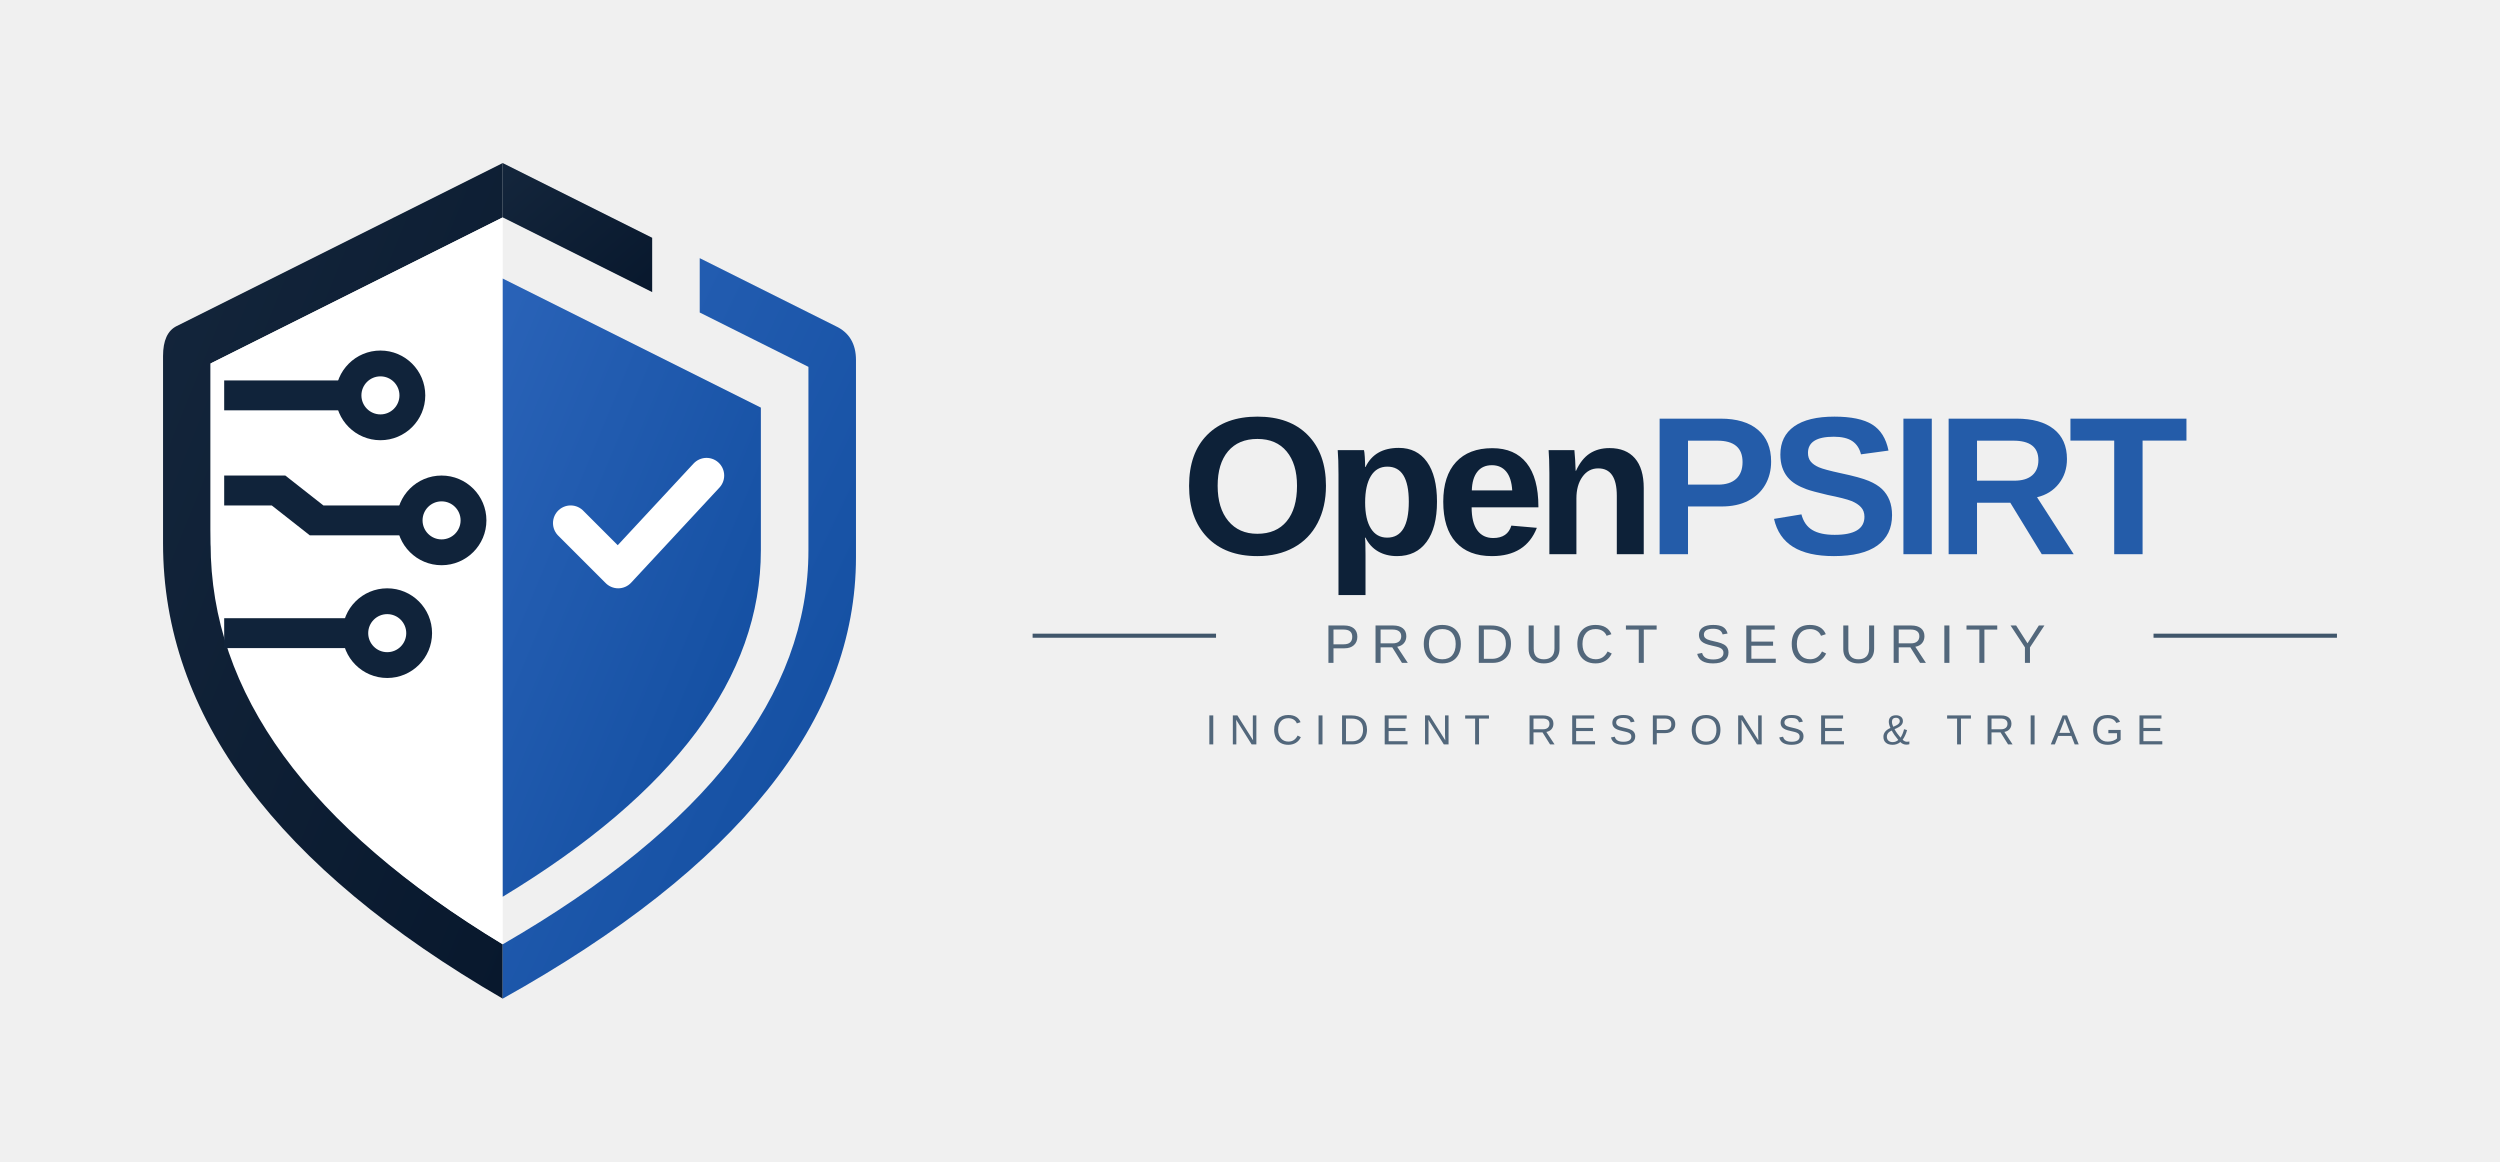
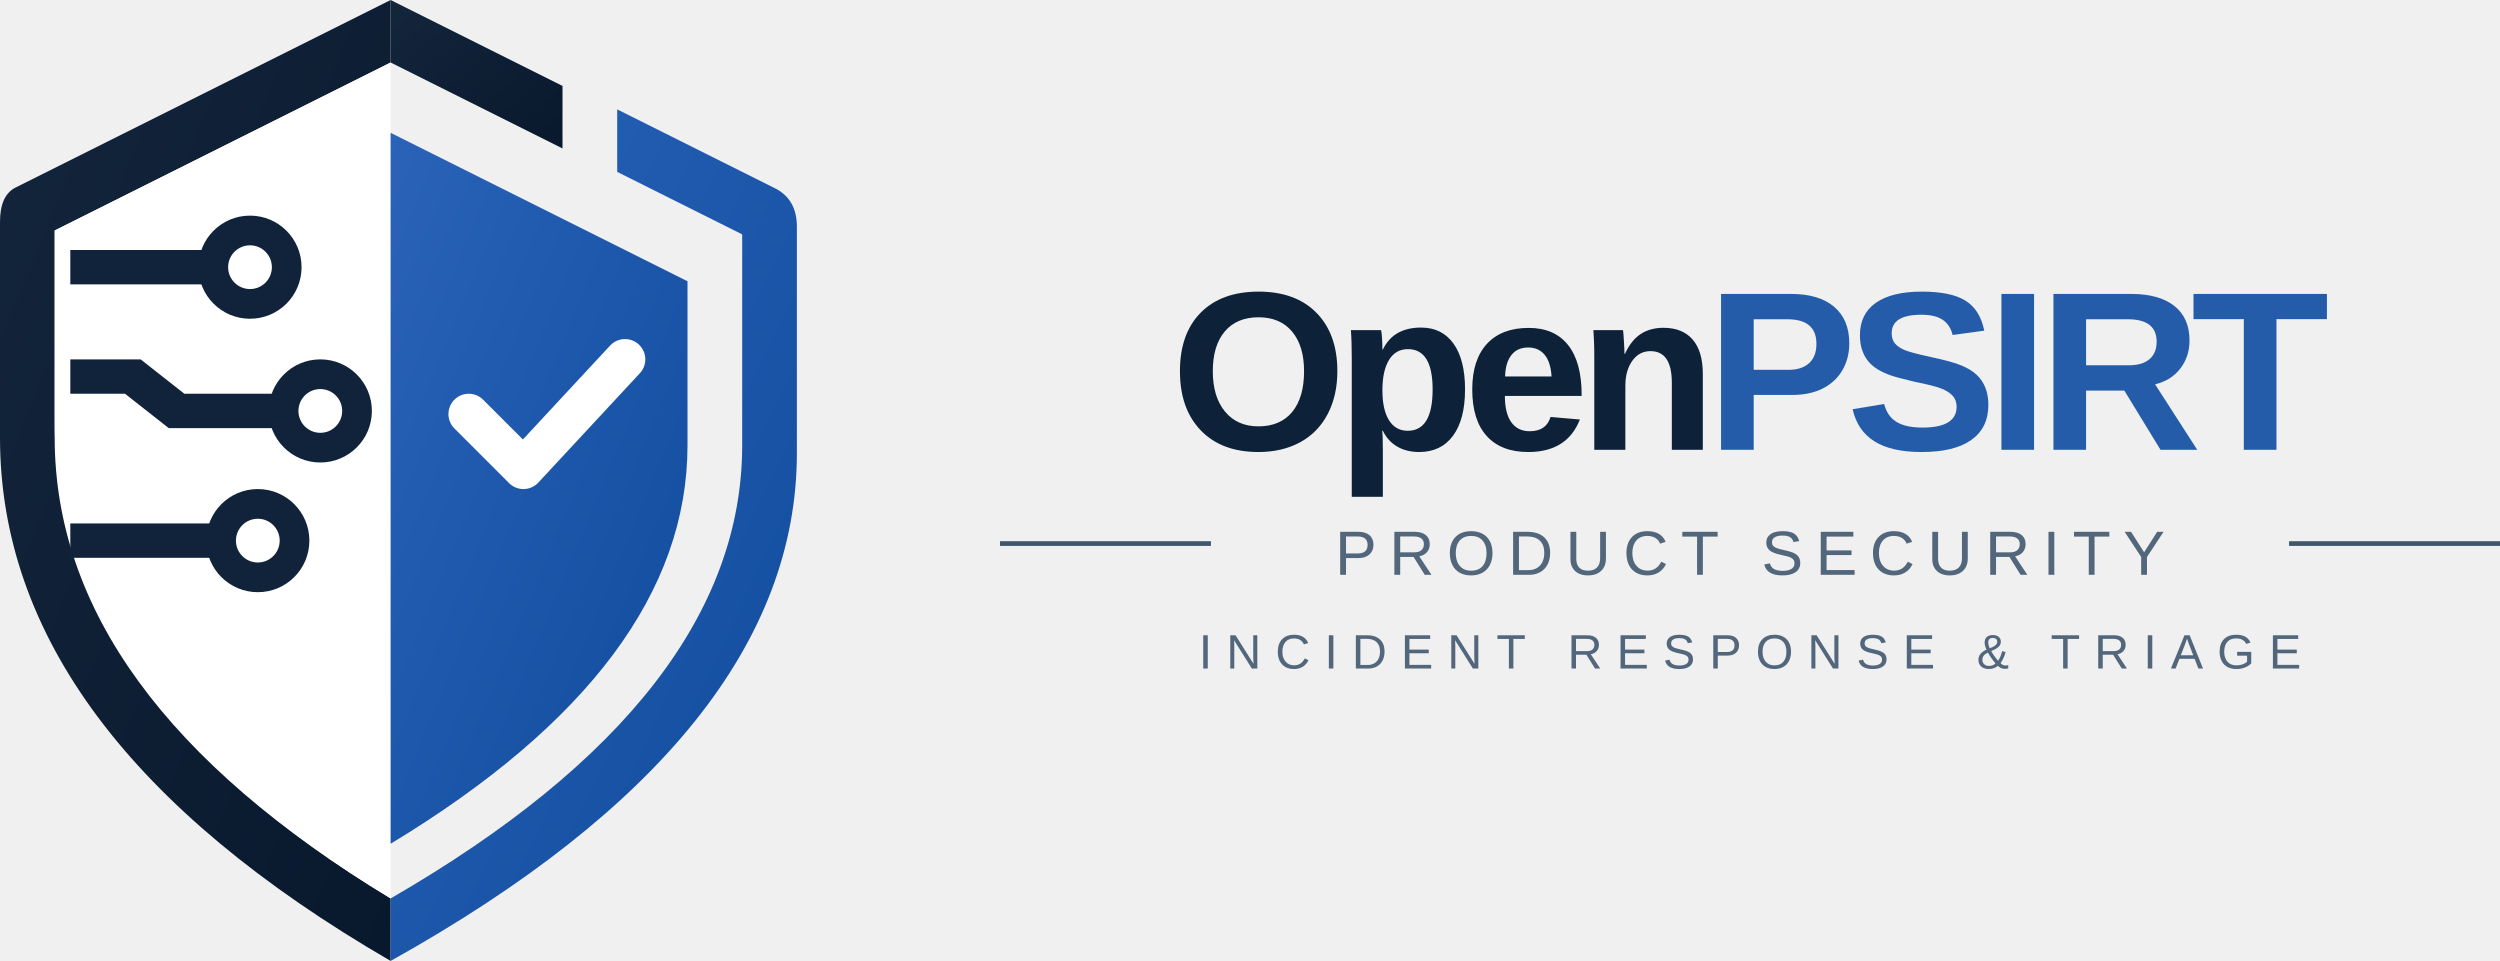
- <svg xmlns="http://www.w3.org/2000/svg" viewBox="0 0 1840 855" width="1840" height="855">
+ <svg xmlns="http://www.w3.org/2000/svg" viewBox="0 0 1600 615" width="1600" height="615">
  <defs>
    <linearGradient id="navy" x1="0" y1="0" x2="1" y2="1">
      <stop offset="0" stop-color="#14263c" />
      <stop offset="1" stop-color="#08182d" />
    </linearGradient>
    <linearGradient id="blue" x1="0" y1="0" x2="1" y2="1">
      <stop offset="0" stop-color="#2a63b8" />
      <stop offset="1" stop-color="#0f4b9d" />
    </linearGradient>
  </defs>
-   <g transform="translate(-230 -20)">
+   <g transform="translate(-350 -140)">
    <path fill="url(#navy)" d="M600 140 L360 260 Q350 265 350 282 L350 420     Q350 610 600 755 L600 715 Q385 585 385 410 L385 287.5 L600 180 Z" />
    <path fill="url(#navy)" d="M600 140 L710 195 L710 235 L600 180 Z" />
    <path fill="url(#blue)" d="M745 210 L845 260 Q860 267 860 285 L860 430     Q860 610 600 755 L600 715 Q825 585 825 425 L825 290 L745 250 Z" />
    <path fill="#ffffff" d="M600 180 L385 287.5 L385 420 Q385 585 600 715 Z" />
    <path fill="url(#blue)" d="M600 225 L790 320 L790 425 Q790 565 600 680 Z" />
    <g fill="#10233a">
      <path d="M395 300 H500 V322 H395 Z" />
      <path d="M395 370 H440 L468 392 H545 V414 H458 L430 392 H395 Z" />
      <path d="M395 475 H505 V497 H395 Z" />
    </g>
    <g fill="#10233a">
      <circle cx="510" cy="311" r="33" />
      <circle cx="555" cy="403" r="33" />
      <circle cx="515" cy="486" r="33" />
    </g>
    <g fill="#ffffff">
      <circle cx="510" cy="311" r="14" />
      <circle cx="555" cy="403" r="14" />
      <circle cx="515" cy="486" r="14" />
    </g>
    <path d="M650 405 L685 440 L750 370" fill="none" stroke="#ffffff" stroke-width="26" stroke-linecap="round" stroke-linejoin="round" />
  </g>
-   <g transform="translate(640 -477.12)">
+   <g transform="translate(520 -597.12)">
    <path fill="#0d2138" d="M335.911 834.661Q335.911 850.237 329.752 862.061Q323.592 873.884 312.122 880.15Q300.653 886.416 285.36 886.416Q261.854 886.416 248.508 872.574Q235.162 858.733 235.162 834.661Q235.162 810.659 248.472 797.207Q261.783 783.755 285.501 783.755Q309.219 783.755 322.565 797.349Q335.911 810.942 335.911 834.661ZM314.6 834.661Q314.6 818.518 306.954 809.349Q299.307 800.181 285.501 800.181Q271.483 800.181 263.836 809.279Q256.19 818.376 256.19 834.661Q256.19 851.086 264.013 860.538Q271.837 869.99 285.36 869.99Q299.378 869.99 306.989 860.786Q314.6 851.582 314.6 834.661ZM417.625 846.343Q417.625 865.53 409.943 875.973Q402.261 886.416 388.242 886.416Q380.171 886.416 374.188 882.911Q368.206 879.407 365.02 872.822H364.595Q365.02 874.946 365.02 885.708V915.09H345.125V826.023Q345.125 815.19 344.558 808.394H363.887Q364.241 809.668 364.489 813.42Q364.737 817.173 364.737 820.854H365.02Q371.746 806.765 389.517 806.765Q402.898 806.765 410.261 817.067Q417.625 827.368 417.625 846.343ZM396.88 846.343Q396.88 820.571 381.092 820.571Q373.162 820.571 368.949 827.51Q364.737 834.448 364.737 846.909Q364.737 859.299 368.949 866.061Q373.162 872.822 380.95 872.822Q396.88 872.822 396.88 846.343ZM458.061 886.416Q440.786 886.416 431.511 876.185Q422.236 865.955 422.236 846.343Q422.236 827.368 431.653 817.173Q441.069 806.978 458.344 806.978Q474.841 806.978 483.55 817.916Q492.258 828.855 492.258 849.954V850.52H443.122Q443.122 861.707 447.264 867.406Q451.406 873.105 459.052 873.105Q469.602 873.105 472.363 863.972L491.125 865.601Q482.983 886.416 458.061 886.416ZM458.061 819.509Q451.052 819.509 447.264 824.395Q443.476 829.28 443.264 838.059H473Q472.434 828.784 468.54 824.147Q464.646 819.509 458.061 819.509ZM549.97 885.0V842.024Q549.97 821.846 536.305 821.846Q529.084 821.846 524.659 828.041Q520.234 834.236 520.234 843.936V885.0H500.339V825.527Q500.339 819.368 500.162 815.438Q499.985 811.509 499.772 808.394H518.747Q518.959 809.739 519.313 815.58Q519.667 821.421 519.667 823.616H519.95Q523.986 814.836 530.075 810.872Q536.164 806.907 544.589 806.907Q556.767 806.907 563.281 814.412Q569.794 821.917 569.794 836.36V885.0Z" />
    <path fill="#245ca9" d="M663.544 816.819Q663.544 826.448 659.154 834.023Q654.764 841.599 646.587 845.741Q638.409 849.883 627.152 849.883H602.372V885.0H581.486V785.242H626.302Q644.215 785.242 653.879 793.49Q663.544 801.738 663.544 816.819ZM642.516 817.173Q642.516 801.455 623.966 801.455H602.372V833.811H624.532Q633.17 833.811 637.843 829.528Q642.516 825.244 642.516 817.173ZM752.55 856.255Q752.55 870.911 741.682 878.663Q730.814 886.416 709.786 886.416Q690.599 886.416 679.696 879.619Q668.792 872.822 665.677 859.016L685.855 855.688Q687.908 863.618 693.856 867.194Q699.803 870.769 710.352 870.769Q732.23 870.769 732.23 857.458Q732.23 853.21 729.716 850.449Q727.203 847.688 722.636 845.847Q718.07 844.006 705.113 841.387Q693.927 838.767 689.537 837.174Q685.147 835.581 681.607 833.422Q678.067 831.262 675.589 828.218Q673.111 825.173 671.73 821.067Q670.35 816.96 670.35 811.65Q670.35 798.127 680.51 790.941Q690.67 783.755 710.069 783.755Q728.619 783.755 737.929 789.561Q747.24 795.366 749.93 808.748L729.681 811.509Q728.123 805.066 723.344 801.809Q718.565 798.552 709.644 798.552Q690.67 798.552 690.67 810.447Q690.67 814.341 692.688 816.819Q694.705 819.297 698.67 821.031Q702.635 822.766 714.742 825.386Q729.115 828.43 735.31 831.014Q741.505 833.599 745.115 837.032Q748.726 840.466 750.638 845.245Q752.55 850.024 752.55 856.255ZM760.913 885.0V785.242H781.8V885.0ZM862.734 885.0 839.582 847.122H815.085V885.0H794.199V785.242H844.043Q861.885 785.242 871.584 792.924Q881.284 800.605 881.284 814.978Q881.284 825.457 875.337 833.068Q869.389 840.679 859.265 843.086L886.24 885.0ZM860.256 815.828Q860.256 801.455 841.848 801.455H815.085V830.908H842.414Q851.194 830.908 855.725 826.943Q860.256 822.979 860.256 815.828ZM936.943 801.384V885.0H916.056V801.384H883.842V785.242H969.228V801.384Z" />
    <line x1="120" y1="945" x2="255" y2="945" stroke="#40566b" stroke-width="3" />
    <line x1="945" y1="945" x2="1080" y2="945" stroke="#40566b" stroke-width="3" />
    <path fill="#52677b" d="M359.004 945.762Q359.004 949.668 356.455 951.973Q353.906 954.277 349.531 954.277H341.445V965.0H337.715V937.48H349.297Q353.926 937.48 356.465 939.648Q359.004 941.816 359.004 945.762ZM355.254 945.801Q355.254 940.469 348.848 940.469H341.445V951.328H349.004Q355.254 951.328 355.254 945.801ZM391.848 965.0 384.699 953.574H376.125V965.0H372.395V937.48H385.344Q389.992 937.48 392.521 939.561Q395.051 941.641 395.051 945.352Q395.051 948.418 393.264 950.508Q391.477 952.598 388.332 953.145L396.145 965.0ZM391.301 945.391Q391.301 942.988 389.67 941.729Q388.039 940.469 384.973 940.469H376.125V950.625H385.129Q388.078 950.625 389.689 949.248Q391.301 947.871 391.301 945.391ZM435.199 951.113Q435.199 955.43 433.549 958.672Q431.898 961.914 428.812 963.652Q425.727 965.391 421.527 965.391Q417.289 965.391 414.213 963.672Q411.137 961.953 409.516 958.701Q407.895 955.449 407.895 951.113Q407.895 944.512 411.508 940.791Q415.121 937.07 421.566 937.07Q425.766 937.07 428.852 938.74Q431.938 940.41 433.568 943.594Q435.199 946.777 435.199 951.113ZM431.391 951.113Q431.391 945.977 428.822 943.047Q426.254 940.117 421.566 940.117Q416.84 940.117 414.262 943.008Q411.684 945.898 411.684 951.113Q411.684 956.289 414.291 959.326Q416.898 962.363 421.527 962.363Q426.293 962.363 428.842 959.424Q431.391 956.484 431.391 951.113ZM472.086 950.957Q472.086 955.215 470.426 958.408Q468.766 961.602 465.719 963.301Q462.672 965.0 458.688 965.0H448.395V937.48H457.496Q464.488 937.48 468.287 940.986Q472.086 944.492 472.086 950.957ZM468.336 950.957Q468.336 945.84 465.533 943.154Q462.73 940.469 457.418 940.469H452.125V962.012H458.258Q461.285 962.012 463.58 960.684Q465.875 959.355 467.105 956.855Q468.336 954.355 468.336 950.957ZM496.277 965.391Q492.898 965.391 490.379 964.16Q487.859 962.93 486.473 960.586Q485.086 958.242 485.086 955.0V937.48H488.816V954.688Q488.816 958.457 490.73 960.41Q492.645 962.363 496.258 962.363Q499.969 962.363 502.029 960.342Q504.09 958.32 504.09 954.434V937.48H507.801V954.648Q507.801 957.988 506.385 960.41Q504.969 962.832 502.381 964.111Q499.793 965.391 496.277 965.391ZM534.355 940.117Q529.785 940.117 527.246 943.057Q524.707 945.996 524.707 951.113Q524.707 956.172 527.354 959.248Q530.0 962.324 534.512 962.324Q540.293 962.324 543.203 956.602L546.25 958.125Q544.551 961.68 541.475 963.535Q538.398 965.391 534.336 965.391Q530.176 965.391 527.139 963.662Q524.102 961.934 522.51 958.721Q520.918 955.508 520.918 951.113Q520.918 944.531 524.473 940.801Q528.027 937.07 534.316 937.07Q538.711 937.07 541.66 938.789Q544.609 940.508 545.996 943.887L542.461 945.059Q541.504 942.656 539.385 941.387Q537.266 940.117 534.355 940.117ZM569.836 940.527V965.0H566.125V940.527H556.672V937.48H579.289V940.527ZM632.164 957.402Q632.164 961.211 629.186 963.301Q626.207 965.391 620.797 965.391Q610.738 965.391 609.137 958.398L612.75 957.676Q613.375 960.156 615.406 961.318Q617.438 962.48 620.934 962.48Q624.547 962.48 626.51 961.24Q628.473 960.0 628.473 957.598Q628.473 956.25 627.857 955.41Q627.242 954.57 626.129 954.023Q625.016 953.477 623.473 953.105Q621.93 952.734 620.055 952.305Q616.793 951.582 615.104 950.859Q613.414 950.137 612.438 949.248Q611.461 948.359 610.943 947.168Q610.426 945.977 610.426 944.434Q610.426 940.898 613.131 938.984Q615.836 937.07 620.875 937.07Q625.562 937.07 628.043 938.506Q630.523 939.941 631.52 943.398L627.848 944.043Q627.242 941.855 625.543 940.869Q623.844 939.883 620.836 939.883Q617.535 939.883 615.797 940.977Q614.059 942.07 614.059 944.238Q614.059 945.508 614.732 946.338Q615.406 947.168 616.676 947.744Q617.945 948.32 621.734 949.16Q623.004 949.453 624.264 949.756Q625.523 950.059 626.676 950.479Q627.828 950.898 628.834 951.465Q629.84 952.031 630.582 952.852Q631.324 953.672 631.744 954.785Q632.164 955.898 632.164 957.402ZM645.281 965.0V937.48H666.16V940.527H649.012V949.355H664.988V952.363H649.012V961.953H666.961V965.0ZM692.148 940.117Q687.578 940.117 685.039 943.057Q682.5 945.996 682.5 951.113Q682.5 956.172 685.146 959.248Q687.793 962.324 692.305 962.324Q698.086 962.324 700.996 956.602L704.043 958.125Q702.344 961.68 699.268 963.535Q696.191 965.391 692.129 965.391Q687.969 965.391 684.932 963.662Q681.895 961.934 680.303 958.721Q678.711 955.508 678.711 951.113Q678.711 944.531 682.266 940.801Q685.82 937.07 692.109 937.07Q696.504 937.07 699.453 938.789Q702.402 940.508 703.789 943.887L700.254 945.059Q699.297 942.656 697.178 941.387Q695.059 940.117 692.148 940.117ZM727.844 965.391Q724.465 965.391 721.945 964.16Q719.426 962.93 718.039 960.586Q716.652 958.242 716.652 955.0V937.48H720.383V954.688Q720.383 958.457 722.297 960.41Q724.211 962.363 727.824 962.363Q731.535 962.363 733.596 960.342Q735.656 958.32 735.656 954.434V937.48H739.367V954.648Q739.367 957.988 737.951 960.41Q736.535 962.832 733.947 964.111Q731.359 965.391 727.844 965.391ZM773.188 965.0 766.039 953.574H757.465V965.0H753.734V937.48H766.684Q771.332 937.48 773.861 939.561Q776.391 941.641 776.391 945.352Q776.391 948.418 774.604 950.508Q772.816 952.598 769.672 953.145L777.484 965.0ZM772.641 945.391Q772.641 942.988 771.01 941.729Q769.379 940.469 766.312 940.469H757.465V950.625H766.469Q769.418 950.625 771.029 949.248Q772.641 947.871 772.641 945.391ZM791.031 965.0V937.48H794.762V965.0ZM820.516 940.527V965.0H816.805V940.527H807.352V937.48H829.969V940.527ZM854.062 953.594V965.0H850.352V953.594L839.766 937.48H843.867L852.246 950.586L860.586 937.48H864.688Z" />
    <path fill="#52677b" d="M250.073 1025.0V1003.672H252.964V1025.0ZM281.203 1025.0 269.79 1006.836 269.865 1008.304 269.941 1010.832V1025.0H267.368V1003.672H270.728L282.262 1021.958Q282.081 1018.991 282.081 1017.659V1003.672H284.684V1025.0ZM308.2 1005.716Q304.658 1005.716 302.691 1007.994Q300.723 1010.272 300.723 1014.238Q300.723 1018.158 302.774 1020.542Q304.825 1022.926 308.322 1022.926Q312.802 1022.926 315.057 1018.491L317.419 1019.672Q316.102 1022.427 313.718 1023.865Q311.334 1025.303 308.185 1025.303Q304.961 1025.303 302.607 1023.963Q300.254 1022.624 299.02 1020.134Q297.786 1017.644 297.786 1014.238Q297.786 1009.137 300.541 1006.246Q303.296 1003.354 308.17 1003.354Q311.576 1003.354 313.862 1004.687Q316.147 1006.019 317.222 1008.637L314.482 1009.545Q313.74 1007.684 312.098 1006.7Q310.456 1005.716 308.2 1005.716ZM330.46 1025.0V1003.672H333.351V1025.0ZM366.116 1014.117Q366.116 1017.417 364.829 1019.891Q363.543 1022.366 361.181 1023.683Q358.82 1025.0 355.732 1025.0H347.755V1003.672H354.809Q360.228 1003.672 363.172 1006.389Q366.116 1009.106 366.116 1014.117ZM363.21 1014.117Q363.21 1010.151 361.038 1008.07Q358.865 1005.988 354.748 1005.988H350.646V1022.684H355.399Q357.745 1022.684 359.524 1021.655Q361.302 1020.625 362.256 1018.688Q363.21 1016.75 363.21 1014.117ZM379.142 1025.0V1003.672H395.323V1006.034H382.033V1012.875H394.415V1015.207H382.033V1022.639H395.944V1025.0ZM422.654 1025.0 411.241 1006.836 411.317 1008.304 411.392 1010.832V1025.0H408.819V1003.672H412.179L423.714 1021.958Q423.532 1018.991 423.532 1017.659V1003.672H426.135V1025.0ZM448.562 1006.034V1025.0H445.686V1006.034H438.36V1003.672H455.888V1006.034ZM500.831 1025.0 495.291 1016.145H488.646V1025.0H485.755V1003.672H495.791Q499.393 1003.672 501.354 1005.284Q503.314 1006.896 503.314 1009.772Q503.314 1012.149 501.929 1013.769Q500.544 1015.388 498.107 1015.812L504.161 1025.0ZM500.407 1009.803Q500.407 1007.941 499.144 1006.965Q497.88 1005.988 495.503 1005.988H488.646V1013.859H495.624Q497.91 1013.859 499.159 1012.792Q500.407 1011.725 500.407 1009.803ZM517.142 1025.0V1003.672H533.323V1006.034H520.033V1012.875H532.415V1015.207H520.033V1022.639H533.944V1025.0ZM563.53 1019.112Q563.53 1022.063 561.222 1023.683Q558.913 1025.303 554.72 1025.303Q546.925 1025.303 545.684 1019.884L548.484 1019.324Q548.969 1021.246 550.543 1022.147Q552.117 1023.047 554.826 1023.047Q557.627 1023.047 559.148 1022.086Q560.669 1021.125 560.669 1019.263Q560.669 1018.219 560.192 1017.568Q559.716 1016.917 558.853 1016.493Q557.99 1016.069 556.794 1015.782Q555.598 1015.494 554.145 1015.161Q551.617 1014.601 550.308 1014.041Q548.999 1013.481 548.242 1012.792Q547.485 1012.104 547.084 1011.18Q546.683 1010.257 546.683 1009.061Q546.683 1006.321 548.779 1004.838Q550.876 1003.354 554.781 1003.354Q558.414 1003.354 560.336 1004.467Q562.259 1005.58 563.031 1008.259L560.185 1008.758Q559.716 1007.063 558.399 1006.299Q557.082 1005.534 554.751 1005.534Q552.193 1005.534 550.845 1006.382Q549.498 1007.229 549.498 1008.91Q549.498 1009.894 550.021 1010.537Q550.543 1011.18 551.527 1011.627Q552.51 1012.073 555.447 1012.724Q556.431 1012.951 557.407 1013.186Q558.384 1013.42 559.277 1013.746Q560.17 1014.071 560.949 1014.51Q561.729 1014.949 562.304 1015.585Q562.879 1016.221 563.205 1017.083Q563.53 1017.946 563.53 1019.112ZM592.995 1010.09Q592.995 1013.118 591.02 1014.904Q589.044 1016.69 585.654 1016.69H579.387V1025.0H576.496V1003.672H585.472Q589.059 1003.672 591.027 1005.353Q592.995 1007.033 592.995 1010.09ZM590.089 1010.121Q590.089 1005.988 585.124 1005.988H579.387V1014.404H585.245Q590.089 1014.404 590.089 1010.121ZM626.259 1014.238Q626.259 1017.583 624.98 1020.096Q623.701 1022.608 621.309 1023.956Q618.918 1025.303 615.663 1025.303Q612.379 1025.303 609.995 1023.971Q607.611 1022.639 606.354 1020.118Q605.098 1017.598 605.098 1014.238Q605.098 1009.122 607.898 1006.238Q610.698 1003.354 615.694 1003.354Q618.948 1003.354 621.34 1004.649Q623.731 1005.943 624.995 1008.41Q626.259 1010.877 626.259 1014.238ZM623.307 1014.238Q623.307 1010.257 621.317 1007.986Q619.326 1005.716 615.694 1005.716Q612.031 1005.716 610.032 1007.956Q608.034 1010.196 608.034 1014.238Q608.034 1018.249 610.055 1020.603Q612.076 1022.957 615.663 1022.957Q619.357 1022.957 621.332 1020.678Q623.307 1018.4 623.307 1014.238ZM653.12 1025.0 641.707 1006.836 641.783 1008.304 641.859 1010.832V1025.0H639.285V1003.672H642.646L654.18 1021.958Q653.998 1018.991 653.998 1017.659V1003.672H656.602V1025.0ZM687.384 1019.112Q687.384 1022.063 685.075 1023.683Q682.767 1025.303 678.574 1025.303Q670.779 1025.303 669.537 1019.884L672.338 1019.324Q672.822 1021.246 674.396 1022.147Q675.97 1023.047 678.68 1023.047Q681.48 1023.047 683.001 1022.086Q684.523 1021.125 684.523 1019.263Q684.523 1018.219 684.046 1017.568Q683.569 1016.917 682.706 1016.493Q681.844 1016.069 680.648 1015.782Q679.452 1015.494 677.999 1015.161Q675.471 1014.601 674.162 1014.041Q672.852 1013.481 672.095 1012.792Q671.339 1012.104 670.938 1011.18Q670.536 1010.257 670.536 1009.061Q670.536 1006.321 672.633 1004.838Q674.729 1003.354 678.635 1003.354Q682.267 1003.354 684.19 1004.467Q686.112 1005.58 686.884 1008.259L684.038 1008.758Q683.569 1007.063 682.252 1006.299Q680.935 1005.534 678.604 1005.534Q676.046 1005.534 674.699 1006.382Q673.352 1007.229 673.352 1008.91Q673.352 1009.894 673.874 1010.537Q674.396 1011.18 675.38 1011.627Q676.364 1012.073 679.301 1012.724Q680.284 1012.951 681.261 1013.186Q682.237 1013.42 683.13 1013.746Q684.023 1014.071 684.803 1014.51Q685.582 1014.949 686.157 1015.585Q686.733 1016.221 687.058 1017.083Q687.384 1017.946 687.384 1019.112ZM700.349 1025.0V1003.672H716.531V1006.034H703.24V1012.875H715.622V1015.207H703.24V1022.639H717.151V1025.0ZM763.154 1025.182Q760.475 1025.182 758.643 1023.259Q757.508 1024.243 756.055 1024.773Q754.602 1025.303 753.012 1025.303Q749.758 1025.303 747.972 1023.736Q746.186 1022.169 746.186 1019.384Q746.186 1015.176 751.378 1012.891Q750.878 1011.952 750.515 1010.666Q750.152 1009.379 750.152 1008.319Q750.152 1006.049 751.537 1004.8Q752.922 1003.551 755.465 1003.551Q757.75 1003.551 759.15 1004.702Q760.551 1005.852 760.551 1007.85Q760.551 1009.636 759.166 1011.029Q757.781 1012.421 754.36 1013.784Q756.04 1016.887 758.795 1020.02Q760.505 1017.507 761.383 1013.814L763.578 1014.465Q762.624 1018.234 760.369 1021.564Q761.822 1023.047 763.517 1023.047Q764.592 1023.047 765.288 1022.805V1024.849Q764.441 1025.182 763.154 1025.182ZM758.25 1007.85Q758.25 1006.76 757.493 1006.072Q756.736 1005.383 755.434 1005.383Q753.981 1005.383 753.224 1006.162Q752.468 1006.942 752.468 1008.319Q752.468 1010.045 753.451 1012.013Q755.434 1011.21 756.365 1010.62Q757.296 1010.03 757.773 1009.349Q758.25 1008.667 758.25 1007.85ZM757.13 1021.715Q754.133 1018.173 752.301 1014.798Q748.729 1016.312 748.729 1019.354Q748.729 1021.186 749.902 1022.253Q751.075 1023.32 753.103 1023.32Q754.178 1023.32 755.253 1022.904Q756.327 1022.487 757.13 1021.715ZM803.284 1006.034V1025.0H800.408V1006.034H793.082V1003.672H810.61V1006.034ZM837.941 1025.0 832.401 1016.145H825.756V1025.0H822.865V1003.672H832.9Q836.503 1003.672 838.463 1005.284Q840.423 1006.896 840.423 1009.772Q840.423 1012.149 839.038 1013.769Q837.653 1015.388 835.216 1015.812L841.271 1025.0ZM837.517 1009.803Q837.517 1007.941 836.253 1006.965Q834.989 1005.988 832.613 1005.988H825.756V1013.859H832.734Q835.019 1013.859 836.268 1012.792Q837.517 1011.725 837.517 1009.803ZM854.57 1025.0V1003.672H857.461V1025.0ZM886.986 1025.0 884.549 1018.764H874.831L872.379 1025.0H869.382L878.086 1003.672H881.37L889.938 1025.0ZM879.69 1005.852 879.554 1006.276Q879.176 1007.532 878.434 1009.5L875.709 1016.508H883.686L880.947 1009.47Q880.523 1008.425 880.099 1007.108ZM900.557 1014.238Q900.557 1009.046 903.343 1006.2Q906.128 1003.354 911.168 1003.354Q914.71 1003.354 916.92 1004.55Q919.13 1005.746 920.326 1008.38L917.571 1009.197Q916.663 1007.381 915.066 1006.548Q913.469 1005.716 911.093 1005.716Q907.399 1005.716 905.447 1007.948Q903.494 1010.181 903.494 1014.238Q903.494 1018.279 905.568 1020.618Q907.641 1022.957 911.304 1022.957Q913.393 1022.957 915.202 1022.321Q917.011 1021.685 918.131 1020.595V1016.75H911.759V1014.329H920.795V1021.685Q919.1 1023.411 916.64 1024.357Q914.18 1025.303 911.304 1025.303Q907.959 1025.303 905.537 1023.971Q903.115 1022.639 901.836 1020.134Q900.557 1017.628 900.557 1014.238ZM934.654 1025.0V1003.672H950.835V1006.034H937.545V1012.875H949.927V1015.207H937.545V1022.639H951.456V1025.0Z" />
  </g>
</svg>
